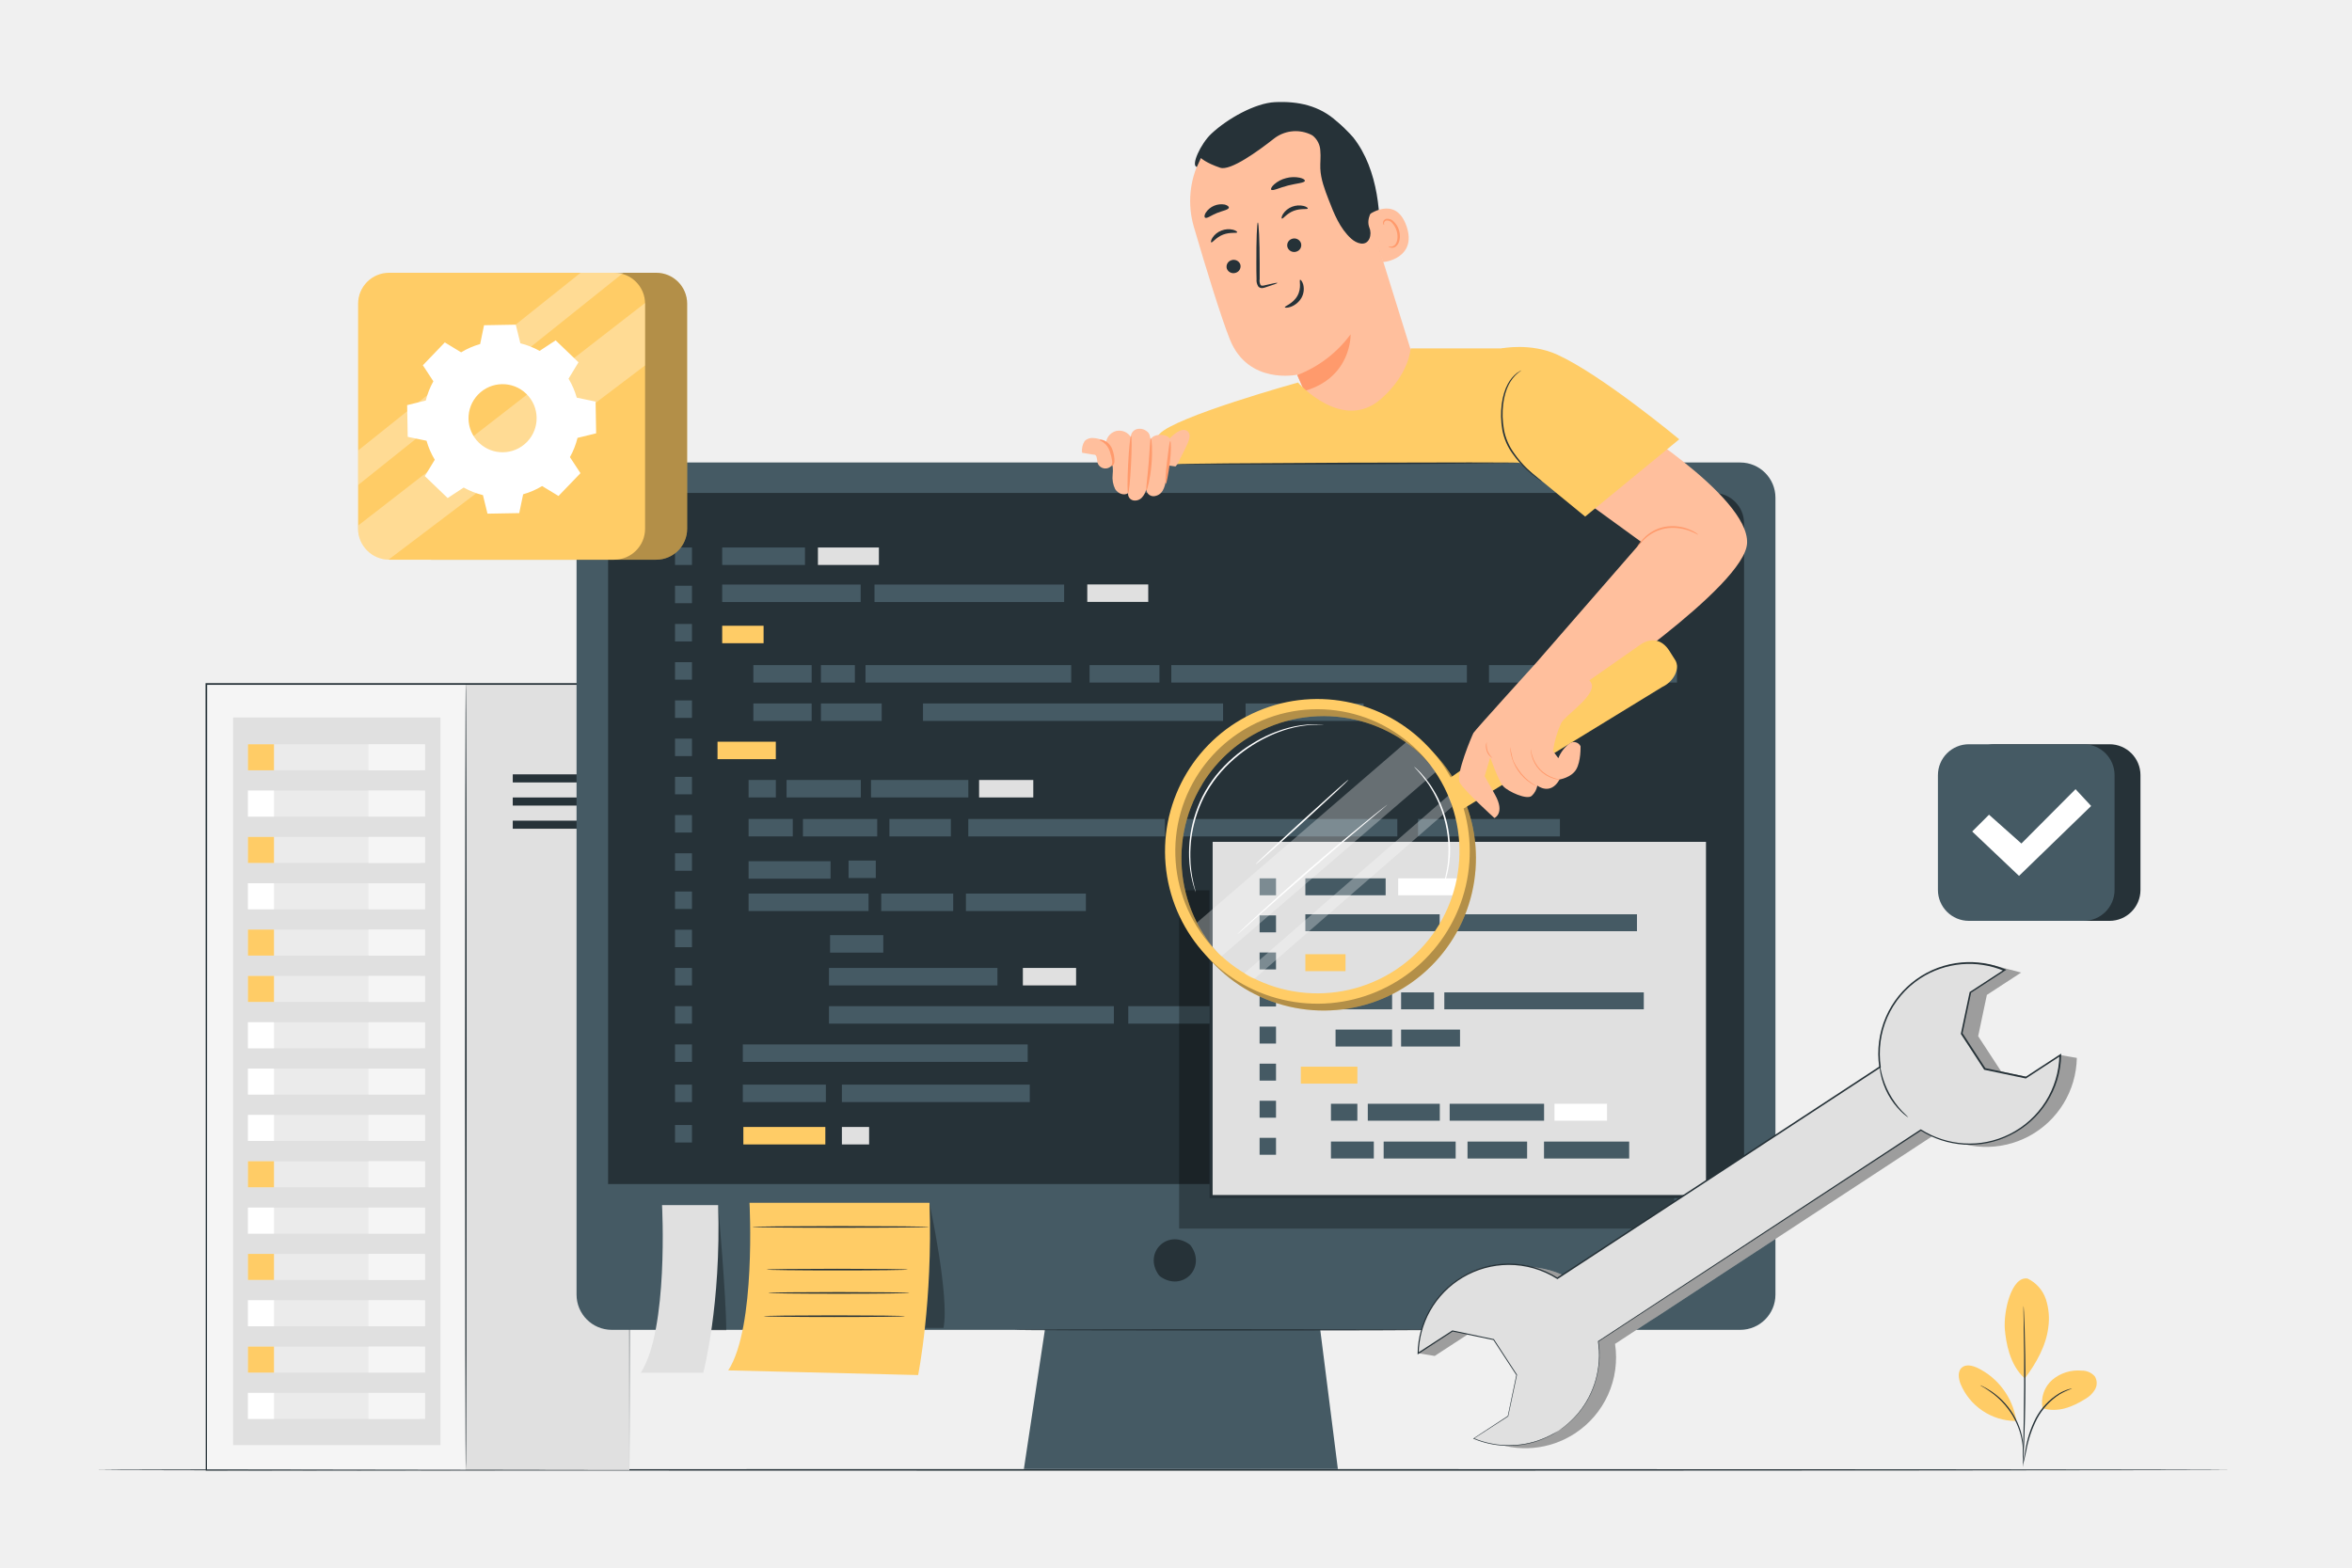
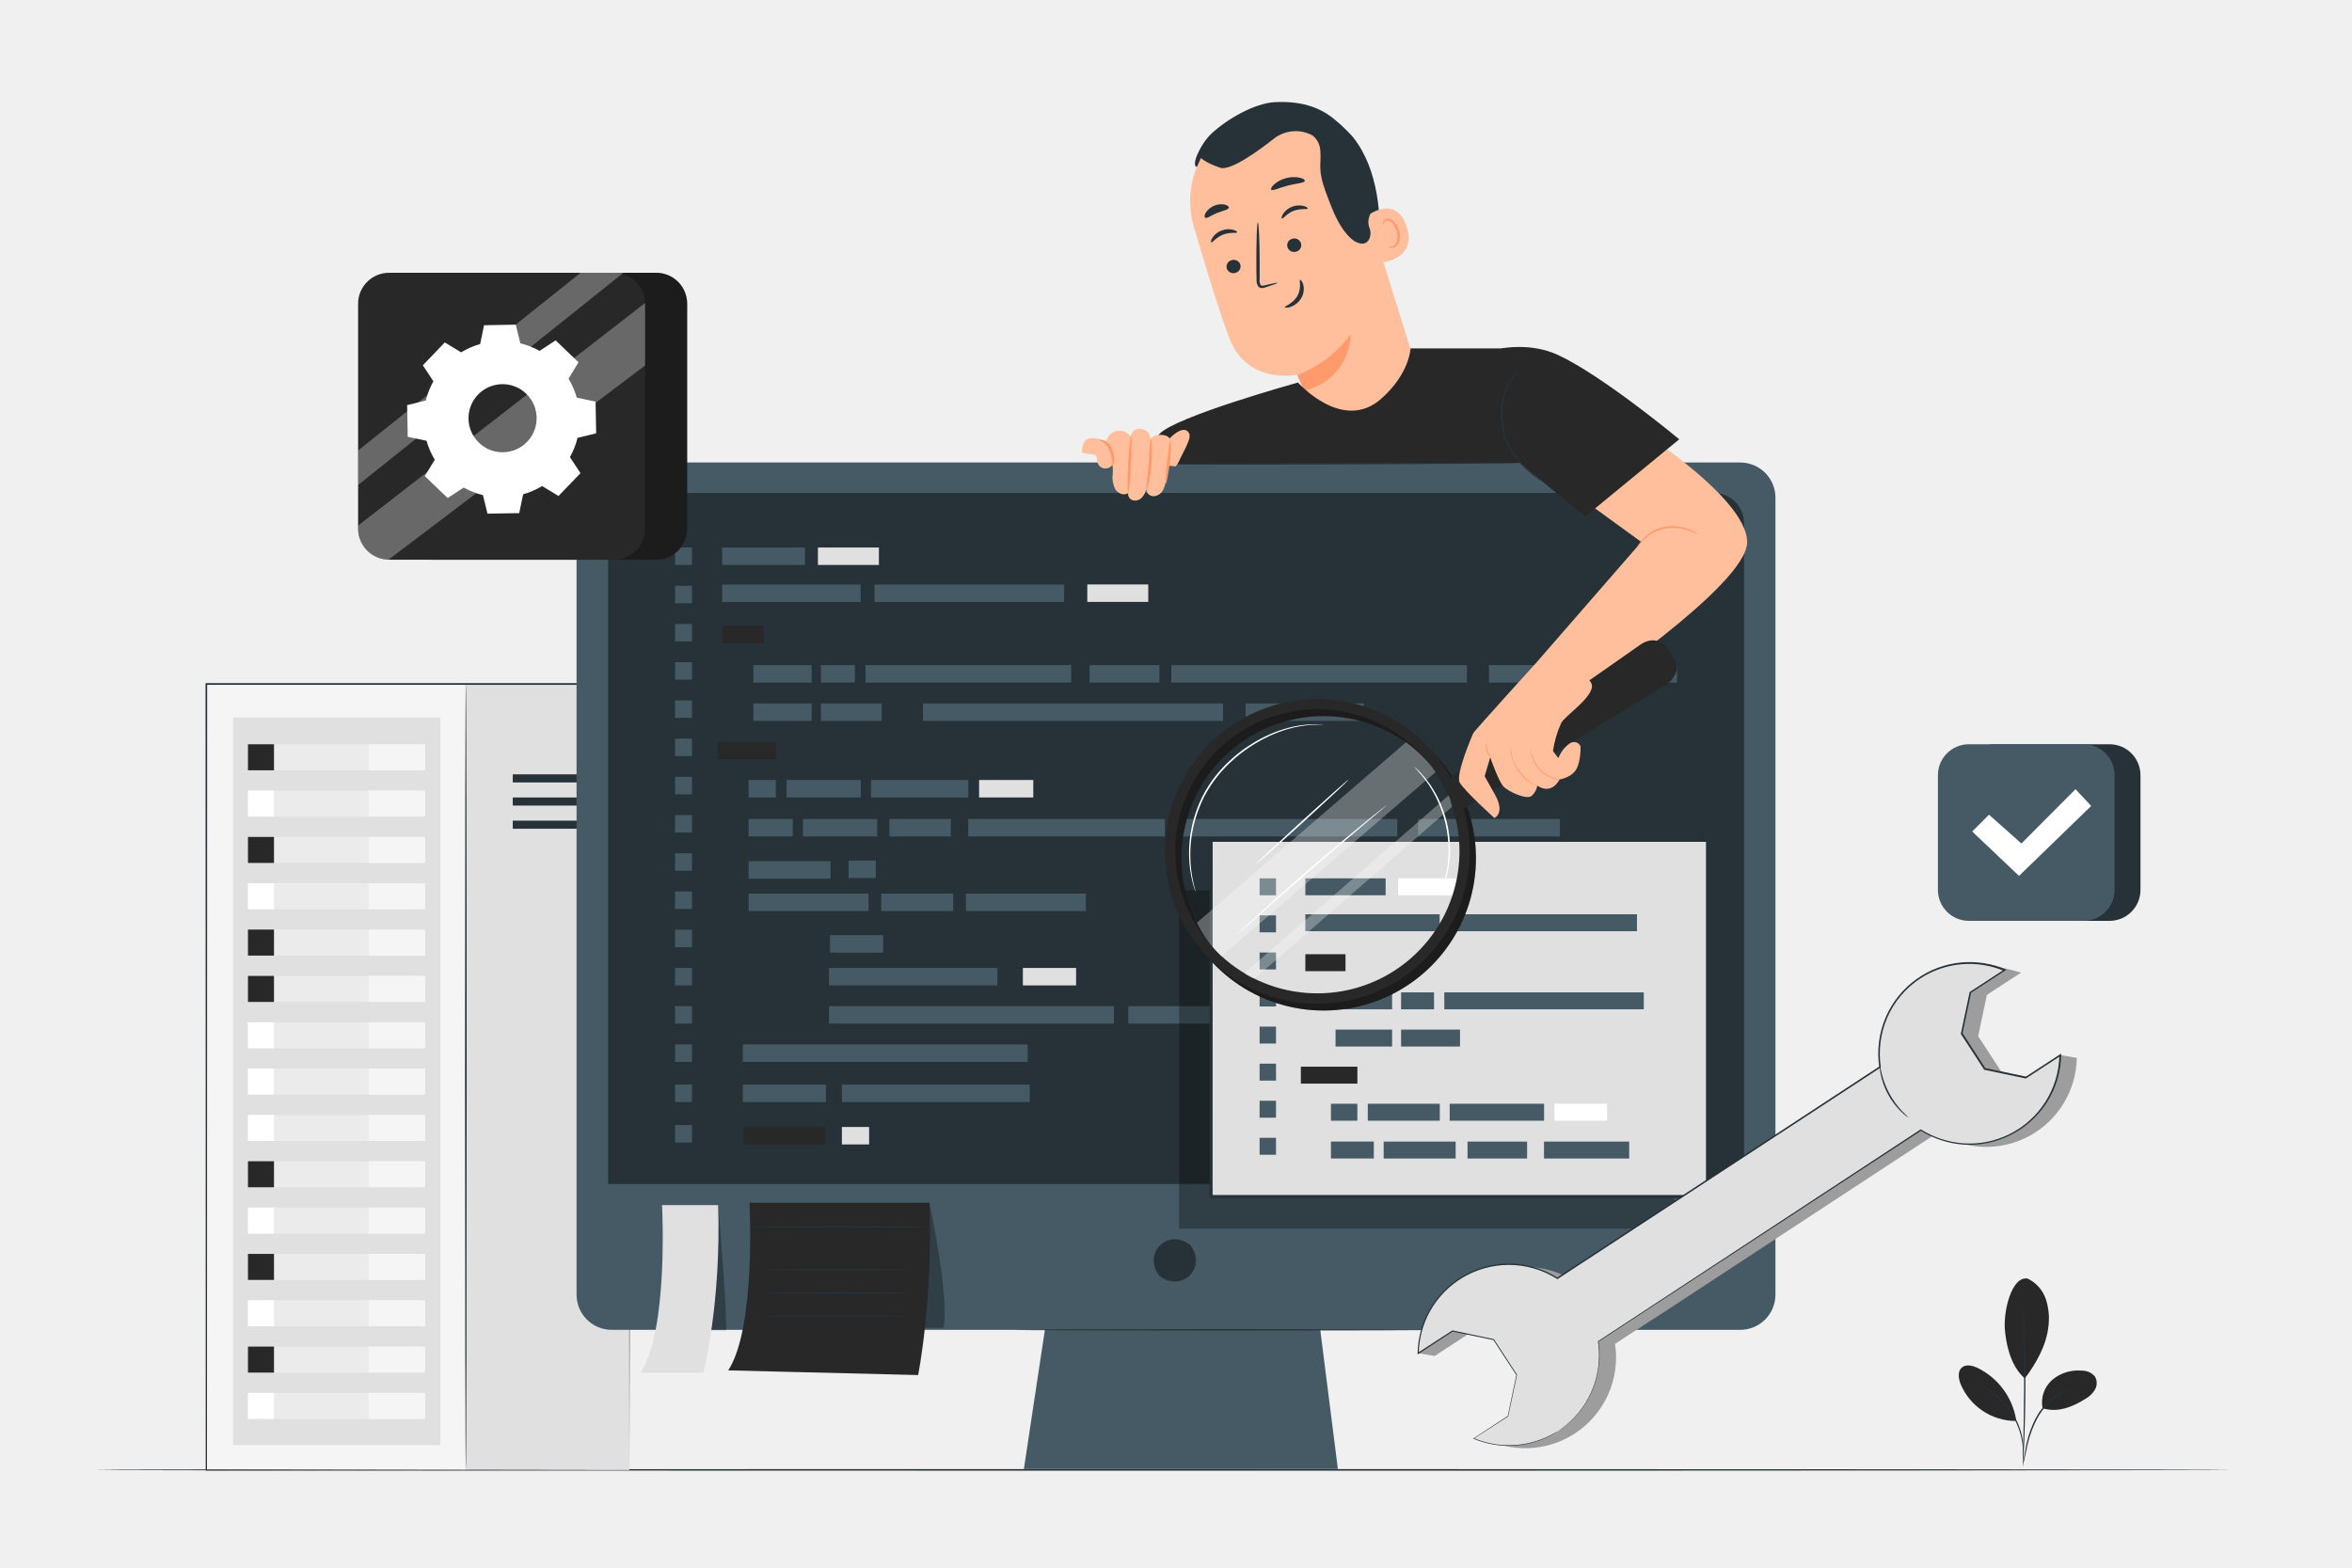
<svg xmlns="http://www.w3.org/2000/svg" viewBox="0 0 750 500">
-   <g id="freepik--Floor--inject-64">
+   <g id="freepik--Floor--inject-128">
    <path d="M711.52,468.8c0,.15-152.47.27-340.5.27S30.48,469,30.48,468.8s152.44-.26,340.54-.26S711.52,468.66,711.52,468.8Z" style="fill:#263238" />
  </g>
-   <g id="freepik--OK--inject-64">
+   <g id="freepik--OK--inject-128">
    <rect x="626.22" y="237.37" width="56.33" height="56.33" rx="9.87" style="fill:#263238" />
    <rect x="617.96" y="237.37" width="56.33" height="56.33" rx="9.87" style="fill:#455a64" />
    <polygon points="628.89 265.2 634.25 259.84 644.58 269.03 661.84 251.7 666.82 257.06 643.82 279.36 628.89 265.2" style="fill:#fff" />
  </g>
-   <g id="freepik--Plant--inject-64">
-     <path d="M646.56,407.79a11.29,11.29,0,0,1,5.83,6.6,19.88,19.88,0,0,1,.77,8.94c-.66,5.8-3.95,11.66-7.5,16.3-4.89-4.27-6-11.7-6.35-15.51-.52-6,2.18-17.22,7.25-16.33" style="fill:#FFCC66" />
-     <path d="M651.33,449.2a9.62,9.62,0,0,1,3.1-9.12,12.75,12.75,0,0,1,9.4-2.93A5.36,5.36,0,0,1,668,439a4.1,4.1,0,0,1,.06,4.16,8.34,8.34,0,0,1-3.07,3c-4.24,2.65-8.82,4.45-13.61,3" style="fill:#FFCC66" />
+   <g id="freepik--Plant--inject-128">
+     <path d="M646.56,407.79a11.29,11.29,0,0,1,5.83,6.6,19.88,19.88,0,0,1,.77,8.94c-.66,5.8-3.95,11.66-7.5,16.3-4.89-4.27-6-11.7-6.35-15.51-.52-6,2.18-17.22,7.25-16.33" style="fill:#282828" />
+     <path d="M651.33,449.2a9.62,9.62,0,0,1,3.1-9.12,12.75,12.75,0,0,1,9.4-2.93A5.36,5.36,0,0,1,668,439a4.1,4.1,0,0,1,.06,4.16,8.34,8.34,0,0,1-3.07,3c-4.24,2.65-8.82,4.45-13.61,3" style="fill:#282828" />
    <path d="M645.07,467a7.12,7.12,0,0,1,.17-1.19c.16-.84.36-1.92.59-3.22a33.78,33.78,0,0,1,3.33-10.3,20.49,20.49,0,0,1,7.39-7.84,13.94,13.94,0,0,1,3-1.34c.37-.12.67-.17.86-.22a1,1,0,0,1,.31,0,22.13,22.13,0,0,0-4,1.85,21.31,21.31,0,0,0-7.17,7.8,36.19,36.19,0,0,0-3.4,10.15c-.3,1.35-.54,2.44-.72,3.19A6.59,6.59,0,0,1,645.07,467Z" style="fill:#263238" />
    <path d="M645.25,416.51a1.65,1.65,0,0,1,.06.52c0,.38.06.88.09,1.49.07,1.3.15,3.18.22,5.5.15,4.65.27,11.08.24,18.17s-.2,13.53-.39,18.17c-.1,2.33-.19,4.21-.27,5.5,0,.62-.08,1.11-.1,1.5a2,2,0,0,1-.07.52,3,3,0,0,1,0-.52c0-.39,0-.89,0-1.5,0-1.35.08-3.22.14-5.51.11-4.64.24-11.06.27-18.16s0-13.51-.12-18.16c0-2.28-.06-4.15-.08-5.5,0-.62,0-1.11,0-1.5A3,3,0,0,1,645.25,416.51Z" style="fill:#263238" />
-     <path d="M642.88,452.73a22.42,22.42,0,0,0-12.25-16.43c-1.63-.78-3.76-1.3-5.1-.08s-1,3.4-.39,5.09a19.17,19.17,0,0,0,17.63,11.9" style="fill:#FFCC66" />
+     <path d="M642.88,452.73a22.42,22.42,0,0,0-12.25-16.43c-1.63-.78-3.76-1.3-5.1-.08s-1,3.4-.39,5.09a19.17,19.17,0,0,0,17.63,11.9" style="fill:#282828" />
    <path d="M631.42,441.8a5.72,5.72,0,0,1,1,.45,10.93,10.93,0,0,1,1.17.63,17.26,17.26,0,0,1,1.49.93,19.18,19.18,0,0,1,1.71,1.29,20.65,20.65,0,0,1,1.81,1.64,24.88,24.88,0,0,1,3.45,4.44,24.64,24.64,0,0,1,2.28,5.14,22,22,0,0,1,.57,2.38,16,16,0,0,1,.29,2.12c.09.65.06,1.24.09,1.76a10.53,10.53,0,0,1,0,1.32,6.2,6.2,0,0,1-.13,1.13c-.1,0,.07-1.62-.21-4.18-.09-.64-.17-1.34-.34-2.08a22,22,0,0,0-.61-2.34,25.07,25.07,0,0,0-2.26-5,25.53,25.53,0,0,0-3.37-4.38,22.24,22.24,0,0,0-1.76-1.66,19,19,0,0,0-1.65-1.3C632.85,442.55,631.38,441.88,631.42,441.8Z" style="fill:#263238" />
  </g>
-   <g id="freepik--Server--inject-64">
+   <g id="freepik--Server--inject-128">
    <rect x="96.16" y="218.17" width="104.54" height="250.7" style="fill:#e0e0e0" />
    <rect x="65.78" y="218.17" width="82.65" height="250.7" style="fill:#f5f5f5" />
    <path d="M148.55,468.68c-.14,0-.26-56.14-.26-125.39s.12-125.4.26-125.4.26,56.14.26,125.4S148.7,468.68,148.55,468.68Z" style="fill:#263238" />
    <rect x="163.51" y="246.97" width="25.04" height="2.58" style="fill:#263238" />
    <rect x="163.51" y="254.35" width="25.04" height="2.58" style="fill:#263238" />
    <rect x="163.51" y="261.74" width="25.04" height="2.58" style="fill:#263238" />
    <rect x="74.32" y="228.83" width="66.12" height="232.08" style="fill:#e0e0e0" />
    <rect x="79.07" y="237.38" width="54.78" height="8.3" style="fill:#ebebeb" />
-     <rect x="79.07" y="237.38" width="8.3" height="8.3" style="fill:#FFCC66" />
+     <rect x="79.07" y="237.38" width="8.3" height="8.3" style="fill:#282828" />
    <rect x="117.51" y="237.38" width="18.04" height="8.3" style="fill:#f5f5f5" />
    <rect x="79.07" y="252.15" width="54.78" height="8.3" style="fill:#ebebeb" />
    <rect x="79.07" y="252.15" width="8.3" height="8.3" style="fill:#fff" />
    <rect x="117.51" y="252.15" width="18.04" height="8.3" style="fill:#f5f5f5" />
    <rect x="79.07" y="266.93" width="54.78" height="8.3" style="fill:#ebebeb" />
-     <rect x="79.07" y="266.93" width="8.3" height="8.3" style="fill:#FFCC66" />
+     <rect x="79.07" y="266.93" width="8.3" height="8.3" style="fill:#282828" />
    <rect x="117.51" y="266.93" width="18.04" height="8.3" style="fill:#f5f5f5" />
    <rect x="79.07" y="281.71" width="54.78" height="8.3" style="fill:#ebebeb" />
    <rect x="79.07" y="281.71" width="8.3" height="8.3" style="fill:#fff" />
    <rect x="117.51" y="281.71" width="18.04" height="8.3" style="fill:#f5f5f5" />
    <rect x="79.07" y="296.48" width="54.78" height="8.3" style="fill:#ebebeb" />
-     <rect x="79.07" y="296.48" width="8.3" height="8.3" style="fill:#FFCC66" />
+     <rect x="79.07" y="296.48" width="8.3" height="8.3" style="fill:#282828" />
    <rect x="117.51" y="296.48" width="18.04" height="8.3" style="fill:#f5f5f5" />
    <rect x="79.07" y="311.26" width="54.78" height="8.3" style="fill:#ebebeb" />
-     <rect x="79.07" y="311.26" width="8.3" height="8.3" style="fill:#FFCC66" />
+     <rect x="79.07" y="311.26" width="8.3" height="8.3" style="fill:#282828" />
    <rect x="117.51" y="311.26" width="18.04" height="8.3" style="fill:#f5f5f5" />
    <rect x="79.07" y="326.04" width="54.78" height="8.3" style="fill:#ebebeb" />
    <rect x="79.07" y="326.04" width="8.3" height="8.3" style="fill:#fff" />
    <rect x="117.51" y="326.04" width="18.04" height="8.3" style="fill:#f5f5f5" />
    <rect x="79.07" y="340.81" width="54.78" height="8.3" style="fill:#ebebeb" />
    <rect x="79.07" y="340.81" width="8.3" height="8.3" style="fill:#fff" />
    <rect x="117.51" y="340.81" width="18.04" height="8.3" style="fill:#f5f5f5" />
    <rect x="79.07" y="355.59" width="54.78" height="8.3" style="fill:#ebebeb" />
    <rect x="79.07" y="355.59" width="8.3" height="8.3" style="fill:#fff" />
    <rect x="117.51" y="355.59" width="18.04" height="8.3" style="fill:#f5f5f5" />
    <rect x="79.07" y="370.37" width="54.78" height="8.3" style="fill:#ebebeb" />
-     <rect x="79.07" y="370.37" width="8.3" height="8.3" style="fill:#FFCC66" />
+     <rect x="79.07" y="370.37" width="8.3" height="8.3" style="fill:#282828" />
    <rect x="117.51" y="370.37" width="18.04" height="8.3" style="fill:#f5f5f5" />
    <rect x="79.07" y="385.15" width="54.78" height="8.3" style="fill:#ebebeb" />
    <rect x="79.07" y="385.15" width="8.3" height="8.3" style="fill:#fff" />
    <rect x="117.51" y="385.15" width="18.04" height="8.3" style="fill:#f5f5f5" />
    <rect x="79.07" y="399.92" width="54.78" height="8.3" style="fill:#ebebeb" />
-     <rect x="79.07" y="399.92" width="8.3" height="8.3" style="fill:#FFCC66" />
+     <rect x="79.07" y="399.92" width="8.3" height="8.3" style="fill:#282828" />
    <rect x="117.51" y="399.92" width="18.04" height="8.3" style="fill:#f5f5f5" />
    <rect x="79.07" y="414.7" width="54.78" height="8.3" style="fill:#ebebeb" />
    <rect x="79.07" y="414.7" width="8.3" height="8.3" style="fill:#fff" />
    <rect x="117.51" y="414.7" width="18.04" height="8.3" style="fill:#f5f5f5" />
    <rect x="79.07" y="429.48" width="54.78" height="8.3" style="fill:#ebebeb" />
-     <rect x="79.07" y="429.48" width="8.3" height="8.3" style="fill:#FFCC66" />
+     <rect x="79.07" y="429.48" width="8.3" height="8.3" style="fill:#282828" />
    <rect x="117.51" y="429.48" width="18.04" height="8.3" style="fill:#f5f5f5" />
    <rect x="79.07" y="444.25" width="54.78" height="8.3" style="fill:#ebebeb" />
    <rect x="79.07" y="444.25" width="8.3" height="8.3" style="fill:#fff" />
    <rect x="117.51" y="444.25" width="18.04" height="8.3" style="fill:#f5f5f5" />
    <path d="M200.7,468.87c0-2.23-.1-104.1-.24-250.7l.24.24-134.9,0h0l.26-.26c0,96.24-.05,184.24-.06,250.7l-.2-.2,134.92.2-134.92.19h-.2v-.2c0-66.46,0-154.46-.06-250.7v-.26h.28l134.9,0h.24v.24c0,73.36-.08,136.06-.11,180.43C200.75,442.81,200.7,467.76,200.7,468.87Z" style="fill:#263238" />
  </g>
-   <g id="freepik--Character--inject-64">
+   <g id="freepik--Character--inject-128">
    <path d="M554.92,147.51H195.08a11.23,11.23,0,0,0-11.23,11.23V412.91a11.23,11.23,0,0,0,11.23,11.23H333.19l-6.7,44.4H426.62L421,424.14H554.92a11.23,11.23,0,0,0,11.23-11.23V158.74A11.23,11.23,0,0,0,554.92,147.51Z" style="fill:#455a64" />
    <path d="M379.8,397.41c4.9,7-2.76,14.66-9.76,9.76a2.44,2.44,0,0,1-.6-.6c-4.88-7,2.77-14.65,9.76-9.76A2.44,2.44,0,0,1,379.8,397.41Z" style="fill:#263238" />
    <path d="M203.61,157.21H546.44a9.7,9.7,0,0,1,9.7,9.7V377.64a0,0,0,0,1,0,0H193.91a0,0,0,0,1,0,0V166.91A9.7,9.7,0,0,1,203.61,157.21Z" style="fill:#263238" />
    <path d="M458.16,424.14c0,.13-30.17.23-67.37.23s-67.37-.1-67.37-.23,30.16-.22,67.37-.22S458.16,424,458.16,424.14Z" style="fill:#263238" />
    <rect x="230.29" y="174.62" width="26.4" height="5.57" style="fill:#455a64" />
-     <rect x="230.29" y="199.58" width="13.2" height="5.57" style="fill:#FFCC66" />
+     <rect x="230.29" y="199.58" width="13.2" height="5.57" style="fill:#282828" />
    <rect x="240.23" y="212.13" width="18.59" height="5.57" style="fill:#455a64" />
    <rect x="261.77" y="212.13" width="10.83" height="5.57" style="fill:#455a64" />
    <rect x="347.44" y="212.13" width="22.28" height="5.57" style="fill:#455a64" />
    <rect x="397.19" y="224.36" width="37.63" height="5.57" style="fill:#455a64" />
    <rect x="474.8" y="212.13" width="18.07" height="5.57" style="fill:#455a64" />
    <rect x="498.41" y="212.13" width="36.34" height="5.57" style="fill:#455a64" />
    <rect x="240.23" y="224.36" width="18.59" height="5.57" style="fill:#455a64" />
-     <rect x="228.8" y="236.56" width="18.59" height="5.57" style="fill:#FFCC66" />
+     <rect x="228.8" y="236.56" width="18.59" height="5.57" style="fill:#282828" />
    <rect x="238.71" y="248.77" width="8.69" height="5.57" style="fill:#455a64" />
    <rect x="270.59" y="274.47" width="8.68" height="5.57" style="fill:#455a64" />
    <rect x="390.06" y="320.91" width="16.97" height="5.57" style="fill:#455a64" />
    <rect x="460.26" y="320.91" width="41.57" height="5.57" style="fill:#455a64" />
    <rect x="326.17" y="308.72" width="16.97" height="5.57" style="fill:#e0e0e0" />
    <rect x="264.69" y="298.26" width="16.97" height="5.57" style="fill:#455a64" />
    <rect x="359.78" y="320.91" width="26.76" height="5.57" style="fill:#455a64" />
    <rect x="238.71" y="261.19" width="14.09" height="5.57" style="fill:#455a64" />
    <rect x="238.71" y="274.68" width="26.14" height="5.57" style="fill:#455a64" />
    <rect x="238.71" y="285" width="38.25" height="5.57" style="fill:#455a64" />
    <rect x="308.01" y="285" width="38.25" height="5.57" style="fill:#455a64" />
    <rect x="264.35" y="308.72" width="53.71" height="5.57" style="fill:#455a64" />
    <rect x="264.35" y="320.91" width="90.84" height="5.57" style="fill:#455a64" />
    <rect x="236.87" y="333.11" width="90.84" height="5.57" style="fill:#455a64" />
    <rect x="281" y="285" width="22.95" height="5.57" style="fill:#455a64" />
    <rect x="250.82" y="248.77" width="23.68" height="5.57" style="fill:#455a64" />
    <rect x="256.04" y="261.2" width="23.68" height="5.57" style="fill:#455a64" />
    <rect x="308.76" y="261.2" width="62.7" height="5.57" style="fill:#455a64" />
    <rect x="373.16" y="261.2" width="72.41" height="5.57" style="fill:#455a64" />
    <rect x="283.61" y="261.2" width="19.6" height="5.57" style="fill:#455a64" />
    <rect x="277.74" y="248.77" width="31.04" height="5.57" style="fill:#455a64" />
    <rect x="312.21" y="248.77" width="17.28" height="5.57" style="fill:#e0e0e0" />
    <rect x="261.77" y="224.36" width="19.38" height="5.57" style="fill:#455a64" />
    <rect x="294.32" y="224.36" width="95.69" height="5.57" style="fill:#455a64" />
    <rect x="452.18" y="261.2" width="45.24" height="5.57" style="fill:#455a64" />
    <rect x="411.44" y="320.91" width="45.25" height="5.57" style="fill:#455a64" />
    <rect x="373.5" y="212.13" width="94.26" height="5.57" style="fill:#455a64" />
    <rect x="275.99" y="212.13" width="65.59" height="5.57" style="fill:#455a64" />
    <rect x="230.29" y="186.44" width="44.16" height="5.57" style="fill:#455a64" />
    <rect x="278.86" y="186.44" width="60.47" height="5.57" style="fill:#455a64" />
    <rect x="260.82" y="174.62" width="19.44" height="5.57" style="fill:#e0e0e0" />
    <rect x="215.25" y="174.62" width="5.4" height="5.57" style="fill:#455a64" />
    <rect x="215.25" y="186.82" width="5.4" height="5.57" style="fill:#455a64" />
    <rect x="215.25" y="199.01" width="5.4" height="5.57" style="fill:#455a64" />
    <rect x="215.25" y="211.2" width="5.4" height="5.57" style="fill:#455a64" />
    <rect x="215.25" y="223.39" width="5.4" height="5.57" style="fill:#455a64" />
    <rect x="215.25" y="235.58" width="5.4" height="5.57" style="fill:#455a64" />
    <rect x="215.25" y="247.77" width="5.4" height="5.57" style="fill:#455a64" />
    <rect x="215.25" y="259.96" width="5.4" height="5.57" style="fill:#455a64" />
    <rect x="215.25" y="272.15" width="5.4" height="5.57" style="fill:#455a64" />
    <rect x="268.46" y="359.44" width="8.68" height="5.57" style="fill:#e0e0e0" />
-     <rect x="237.04" y="359.44" width="26.14" height="5.57" style="fill:#FFCC66" />
+     <rect x="237.04" y="359.44" width="26.14" height="5.57" style="fill:#282828" />
    <rect x="215.25" y="358.82" width="5.4" height="5.57" style="fill:#455a64" />
    <rect x="215.25" y="284.34" width="5.4" height="5.57" style="fill:#455a64" />
    <rect x="215.25" y="296.53" width="5.4" height="5.57" style="fill:#455a64" />
    <rect x="215.25" y="308.72" width="5.4" height="5.57" style="fill:#455a64" />
    <rect x="215.25" y="320.91" width="5.4" height="5.57" style="fill:#455a64" />
    <rect x="215.25" y="333.11" width="5.4" height="5.57" style="fill:#455a64" />
    <rect x="236.87" y="345.93" width="26.48" height="5.57" style="fill:#455a64" />
    <rect x="268.46" y="345.93" width="59.91" height="5.57" style="fill:#455a64" />
    <rect x="215.25" y="345.93" width="5.4" height="5.57" style="fill:#455a64" />
    <rect x="346.71" y="186.4" width="19.44" height="5.57" style="fill:#e0e0e0" />
    <g style="opacity:0.3">
      <polygon points="389.28 283.95 376 283.95 376 391.83 534.23 391.83 530.11 286.57 389.28 283.95" />
    </g>
    <rect x="386.19" y="268" width="158.33" height="113.64" style="fill:#e0e0e0" />
    <path d="M545,382.14H385.69V267.5H545Zm-158.33-1H544V268.5H386.69Z" style="fill:#263238" />
    <rect x="416.25" y="280.14" width="25.6" height="5.4" style="fill:#455a64" />
-     <rect x="416.25" y="304.34" width="12.8" height="5.4" style="fill:#FFCC66" />
+     <rect x="416.25" y="304.34" width="12.8" height="5.4" style="fill:#282828" />
    <rect x="425.88" y="316.51" width="18.03" height="5.4" style="fill:#455a64" />
    <rect x="446.78" y="316.51" width="10.5" height="5.4" style="fill:#455a64" />
    <rect x="425.88" y="328.38" width="18.03" height="5.4" style="fill:#455a64" />
-     <rect x="414.81" y="340.21" width="18.03" height="5.4" style="fill:#FFCC66" />
+     <rect x="414.81" y="340.21" width="18.03" height="5.4" style="fill:#282828" />
    <rect x="424.41" y="352.04" width="8.42" height="5.4" style="fill:#455a64" />
    <rect x="424.41" y="364.09" width="13.67" height="5.4" style="fill:#455a64" />
    <rect x="436.16" y="352.04" width="22.96" height="5.4" style="fill:#455a64" />
    <rect x="441.22" y="364.1" width="22.96" height="5.4" style="fill:#455a64" />
    <rect x="492.35" y="364.1" width="27.16" height="5.4" style="fill:#455a64" />
    <rect x="467.96" y="364.1" width="19" height="5.4" style="fill:#455a64" />
    <rect x="462.27" y="352.04" width="30.1" height="5.4" style="fill:#455a64" />
    <rect x="495.69" y="352.04" width="16.76" height="5.4" style="fill:#fff" />
    <rect x="446.78" y="328.38" width="18.79" height="5.4" style="fill:#455a64" />
    <rect x="460.56" y="316.51" width="63.61" height="5.4" style="fill:#455a64" />
    <rect x="416.25" y="291.6" width="42.83" height="5.4" style="fill:#455a64" />
    <rect x="463.35" y="291.6" width="58.64" height="5.4" style="fill:#455a64" />
    <rect x="445.85" y="280.14" width="18.85" height="5.4" style="fill:#fff" />
    <rect x="401.66" y="280.14" width="5.23" height="5.4" style="fill:#455a64" />
    <rect x="401.66" y="291.96" width="5.23" height="5.4" style="fill:#455a64" />
    <rect x="401.66" y="303.79" width="5.23" height="5.4" style="fill:#455a64" />
    <rect x="401.66" y="315.61" width="5.23" height="5.4" style="fill:#455a64" />
    <rect x="401.66" y="327.43" width="5.23" height="5.4" style="fill:#455a64" />
    <rect x="401.66" y="339.25" width="5.23" height="5.4" style="fill:#455a64" />
    <rect x="401.66" y="351.08" width="5.23" height="5.4" style="fill:#455a64" />
    <rect x="401.66" y="362.9" width="5.23" height="5.4" style="fill:#455a64" />
    <g style="opacity:0.3">
      <path d="M300.86,423.53c2-10-4.5-39.91-4.5-39.91l-48.62,6.18-2,33.51Z" />
    </g>
-     <path d="M239,383.62s2.14,39.77-6.78,53.45l60.55,1.49s4.7-23.23,3.63-54.94Z" style="fill:#FFCC66" />
+     <path d="M239,383.62s2.14,39.77-6.78,53.45l60.55,1.49s4.7-23.23,3.63-54.94Z" style="fill:#282828" />
    <path d="M296.2,391.32c0,.14-12.61.26-28.15.26s-28.15-.12-28.15-.26,12.6-.26,28.15-.26S296.2,391.18,296.2,391.32Z" style="fill:#263238" />
    <path d="M289.47,404.93c0,.14-10.08.26-22.5.26s-22.5-.12-22.5-.26,10.07-.26,22.5-.26S289.47,404.79,289.47,404.93Z" style="fill:#263238" />
    <path d="M290,412.36c0,.14-10.07.26-22.5.26S245,412.5,245,412.36s10.07-.26,22.49-.26S290,412.22,290,412.36Z" style="fill:#263238" />
    <path d="M288.55,419.79c0,.14-10.08.26-22.5.26s-22.5-.12-22.5-.26,10.07-.26,22.5-.26S288.55,419.65,288.55,419.79Z" style="fill:#263238" />
    <g style="opacity:0.3">
      <path d="M229,384.36s2.59,29.44,2.59,39.91h-7.46Z" />
    </g>
    <path d="M211.11,384.36s2.14,39.78-6.78,53.45h19.94S230,416.07,229,384.36Z" style="fill:#e0e0e0" />
    <path d="M489.85,211.4l33.53-38.54-33.76-24.52,26.49-15.59s41.55,25.25,41,40.41c-.49,13.8-52.87,48.71-52.87,48.71Z" style="fill:#ffbf9d" />
-     <path d="M463.55,299a48.59,48.59,0,1,1-60.51-70h0a48.59,48.59,0,0,1,60.51,70Zm-80.19-48.88a45.32,45.32,0,1,0,21-18.13A45.31,45.31,0,0,0,383.36,250.07Z" style="fill:#FFCC66" />
+     <path d="M463.55,299a48.59,48.59,0,1,1-60.51-70h0a48.59,48.59,0,0,1,60.51,70Zm-80.19-48.88a45.32,45.32,0,1,0,21-18.13A45.31,45.31,0,0,0,383.36,250.07Z" style="fill:#282828" />
    <g style="opacity:0.3">
      <path d="M463.55,299a48.59,48.59,0,1,1-60.51-70h0a48.59,48.59,0,0,1,60.51,70Zm-80.19-48.88a45.32,45.32,0,1,0,21-18.13A45.31,45.31,0,0,0,383.36,250.07Z" />
    </g>
-     <path d="M461.58,296.82a48.59,48.59,0,1,1-60.51-70h0a48.59,48.59,0,0,1,60.51,70Zm-80.19-48.88a45.31,45.31,0,1,0,21-18.14A45.29,45.29,0,0,0,381.39,247.94Z" style="fill:#FFCC66" />
-     <path d="M532.26,207.48l1.9,3c1.71,2.64-.38,6.9-4.12,8.63l-63.43,38.84-5.92-8.66L522.52,206C526.52,202.94,530.06,204.08,532.26,207.48Z" style="fill:#FFCC66" />
+     <path d="M461.58,296.82a48.59,48.59,0,1,1-60.51-70h0a48.59,48.59,0,0,1,60.51,70Zm-80.19-48.88a45.31,45.31,0,1,0,21-18.14A45.29,45.29,0,0,0,381.39,247.94Z" style="fill:#282828" />
+     <path d="M532.26,207.48l1.9,3c1.71,2.64-.38,6.9-4.12,8.63l-63.43,38.84-5.92-8.66L522.52,206C526.52,202.94,530.06,204.08,532.26,207.48Z" style="fill:#282828" />
    <path d="M422.08,231.15a4.15,4.15,0,0,1-.8,0c-.52,0-1.29-.07-2.28,0a34.88,34.88,0,0,0-8.25,1.35,42.47,42.47,0,0,0-5.44,2,48,48,0,0,0-5.84,3.14A45.38,45.38,0,0,0,393.6,242a43.13,43.13,0,0,0-5.45,5.66,40.72,40.72,0,0,0-4.25,6.59,43.63,43.63,0,0,0-2.68,6.81,41.15,41.15,0,0,0-1.65,12.26,39.29,39.29,0,0,0,1,8.3c.18,1,.45,1.7.56,2.22a3.75,3.75,0,0,1,.18.77,5.76,5.76,0,0,1-.28-.74c-.14-.51-.44-1.23-.66-2.2a37,37,0,0,1-1.19-8.34,40.52,40.52,0,0,1,1.56-12.4,42.41,42.41,0,0,1,2.69-6.91,40.1,40.1,0,0,1,4.3-6.69,43.47,43.47,0,0,1,5.52-5.72,44,44,0,0,1,6-4.4,45.25,45.25,0,0,1,5.92-3.12,43.39,43.39,0,0,1,5.51-1.92A33.06,33.06,0,0,1,419,231a22.62,22.62,0,0,1,2.3.08A4.92,4.92,0,0,1,422.08,231.15Z" style="fill:#fff" />
    <path d="M460,283.11c-.12,0,.78-2.22,1.41-5.95.07-.47.15-1,.22-1.46s.09-1.05.15-1.6c.12-1.1.1-2.29.12-3.54a37.79,37.79,0,0,0-3.69-15.66c-.57-1.11-1.08-2.18-1.68-3.11-.29-.47-.55-.94-.84-1.37s-.58-.82-.85-1.21c-2.23-3.05-4-4.61-3.92-4.7a11.82,11.82,0,0,1,1.23,1.1,13.2,13.2,0,0,1,1.34,1.4,21.54,21.54,0,0,1,1.64,2c.29.38.58.78.89,1.2s.57.89.88,1.37a34.69,34.69,0,0,1,1.75,3.12,40.47,40.47,0,0,1,2.76,7.73,39.42,39.42,0,0,1,1,8.14c0,1.26,0,2.46-.17,3.58-.06.55-.09,1.1-.18,1.61s-.18,1-.26,1.47a24.92,24.92,0,0,1-.58,2.51,13.7,13.7,0,0,1-.58,1.85A9.71,9.71,0,0,1,460,283.11Z" style="fill:#fff" />
    <path d="M430,248.69c.1.11-6.44,6.23-14.61,13.68s-14.86,13.41-15,13.3S406.83,269.44,415,262,429.86,248.58,430,248.69Z" style="fill:#fff" />
    <path d="M442.44,256.58a3.68,3.68,0,0,1-.47.44l-1.4,1.2-5.18,4.37c-4.38,3.68-10.42,8.78-17,14.49s-12.53,10.94-16.8,14.74l-5.08,4.5-1.39,1.21a2.65,2.65,0,0,1-.51.39,3.73,3.73,0,0,1,.44-.47l1.33-1.28c1.16-1.11,2.85-2.68,5-4.62,4.22-3.87,10.1-9.15,16.71-14.87s12.69-10.76,17.14-14.37c2.22-1.81,4-3.26,5.29-4.24l1.46-1.13A2.41,2.41,0,0,1,442.44,256.58Z" style="fill:#fff" />
    <g style="opacity:0.3">
      <path d="M381.67,294.27l66.71-57.56s6.59,5,9.39,9.56L389.5,305A34.87,34.87,0,0,1,381.67,294.27Z" style="fill:#fff" />
    </g>
    <g style="opacity:0.3">
      <path d="M396.81,310.4l65-56.62s.32-.53,1.21,3.54L400,312.17A8.11,8.11,0,0,1,396.81,310.4Z" style="fill:#fff" />
    </g>
    <path d="M489.85,211.4s-19.56,21.55-20,22.36-5.71,13.25-4.41,15.77,11.1,11.37,11.1,11.37,3.5-1.51.19-7.43l-3.31-5.91,1.78-6s2.64,7.57,4.17,9.23,7.59,4.5,9.11,3a6,6,0,0,0,1.75-3.23s4.15,3.3,7.08-1.95c0,0,3.69-.57,5.27-3.15S504,238,504,238a2.34,2.34,0,0,0-3.58-.81,10.75,10.75,0,0,0-3.5,4.62l-1.71-2.28a33,33,0,0,1,2.61-8.91c1.19-2.28,8.87-7.25,9.78-11.21.77-3.35-5.93-5.57-9.37-5.38h0a5.28,5.28,0,0,0-1.51.31Z" style="fill:#ffbf9d" />
    <path d="M488.15,238.92a1.93,1.93,0,0,0,0,.59,9.09,9.09,0,0,0,.27,1.56,10.25,10.25,0,0,0,7,7.27,8.78,8.78,0,0,0,1.56.32,1.84,1.84,0,0,0,.58,0c0-.06-.83-.12-2.08-.54a10.86,10.86,0,0,1-4.32-2.71,11,11,0,0,1-2.55-4.41C488.23,239.75,488.2,238.92,488.15,238.92Z" style="fill:#ff9a6c" />
    <path d="M481.57,238.27a2.93,2.93,0,0,0,0,.62,5.75,5.75,0,0,0,.08.73,8.33,8.33,0,0,0,.16,1,15.73,15.73,0,0,0,.75,2.41,15,15,0,0,0,3.46,5.09,13.33,13.33,0,0,0,2,1.59c.29.21.58.36.82.51s.47.25.65.33a2.66,2.66,0,0,0,.58.24c0-.05-.78-.42-1.93-1.25a14.83,14.83,0,0,1-1.9-1.61,16.63,16.63,0,0,1-1.94-2.34,20.34,20.34,0,0,1-1.66-2.78,13,13,0,0,1-.6-2.24C481.68,239.15,481.63,238.26,481.57,238.27Z" style="fill:#ff9a6c" />
    <path d="M474.08,236.71s-.17.29-.24.81a4.51,4.51,0,0,0,.24,2,3.79,3.79,0,0,0,1.1,1.72c.38.36.67.51.69.48a7.09,7.09,0,0,1-1.52-2.3A7.22,7.22,0,0,1,474.08,236.71Z" style="fill:#ff9a6c" />
    <path d="M541.54,170.57c0,.08-1.07-.64-2.93-1.31a15.06,15.06,0,0,0-7.55-.71,13,13,0,0,0-6.71,3.44c-1.44,1.35-2.15,2.37-2.23,2.32a2.64,2.64,0,0,1,.45-.76,14.1,14.1,0,0,1,1.53-1.82A12.5,12.5,0,0,1,531,168a14.35,14.35,0,0,1,7.77.89,12.11,12.11,0,0,1,2.12,1.1C541.32,170.34,541.56,170.54,541.54,170.57Z" style="fill:#ff9a6c" />
    <path d="M440.13,81.46c0-6.55,0-13.14-1.14-19.6s-3.39-12.83-7.45-18c-.62-.78-5.35-5.81-6.26-5.42-.65.29,2.87,5.27,2.72,6-1.44,6.62-.16,13.61,2.44,19.87a88.72,88.72,0,0,0,9.69,17.16" style="fill:#263238" />
    <path d="M433,57.47c-4.55-15.8-17.53-26.32-33.2-21.33l-1.42.54a29.4,29.4,0,0,0-17.67,35.73c4,13.67,8.64,28.72,11.45,35.8,5.84,14.66,21.45,11.3,21.45,11.3s9.74,22.4,9.74,22.4l31-15.89Z" style="fill:#ffbf9d" />
    <path d="M413.68,119.62a38.13,38.13,0,0,0,17-13s.44,13.77-14.77,18.09Z" style="fill:#ff9a6c" />
    <path d="M391.21,85.69A2.24,2.24,0,0,0,394.05,87a2.15,2.15,0,0,0,1.44-2.72A2.25,2.25,0,0,0,392.65,83,2.15,2.15,0,0,0,391.21,85.69Z" style="fill:#263238" />
    <path d="M386.24,77.31c.37.18,1.51-1.61,3.78-2.48s4.36-.36,4.49-.73c.08-.17-.38-.57-1.3-.82a6.17,6.17,0,0,0-3.73.26,5.9,5.9,0,0,0-2.87,2.31C386.11,76.65,386.07,77.24,386.24,77.31Z" style="fill:#263238" />
    <path d="M410.56,78.9a2.25,2.25,0,0,0,2.84,1.35,2.15,2.15,0,0,0,1.44-2.73A2.25,2.25,0,0,0,412,76.17,2.16,2.16,0,0,0,410.56,78.9Z" style="fill:#263238" />
    <path d="M408.76,69.72c.37.18,1.51-1.62,3.78-2.48s4.35-.36,4.49-.74c.08-.16-.38-.56-1.3-.81a6.24,6.24,0,0,0-3.73.25,6,6,0,0,0-2.88,2.32C408.64,69.06,408.59,69.65,408.76,69.72Z" style="fill:#263238" />
    <path d="M407.32,90.23c0-.14-1.54.16-3.93.74-.6.17-1.19.26-1.44-.1a3.05,3.05,0,0,1-.27-1.86c0-1.6,0-3.29,0-5.05,0-7.18-.29-13-.58-13s-.5,5.83-.47,13c0,1.77,0,3.45.06,5.06a3.65,3.65,0,0,0,.57,2.38,1.58,1.58,0,0,0,1.28.48,4.35,4.35,0,0,0,1-.24C405.93,90.89,407.36,90.36,407.32,90.23Z" style="fill:#263238" />
    <path d="M414.58,89.24c-.38.12.56,2.57-.87,5.12s-4.15,3.29-4,3.64c0,.17.77.25,1.88-.14A6.58,6.58,0,0,0,415,95a5.73,5.73,0,0,0,.57-4.24C415.25,89.66,414.74,89.16,414.58,89.24Z" style="fill:#263238" />
    <path d="M405.36,60.49c.46.53,2.61-.63,5.39-1.33s5.2-.8,5.34-1.48c.06-.33-.54-.76-1.63-1a9.38,9.38,0,0,0-4.34.13,9.11,9.11,0,0,0-3.83,2C405.46,59.56,405.16,60.24,405.36,60.49Z" style="fill:#263238" />
    <path d="M384.29,69.43c.6.36,1.95-.77,3.82-1.51s3.59-1,3.75-1.67c.06-.32-.39-.74-1.27-1a6,6,0,0,0-6.09,2.56C384,68.64,384,69.25,384.29,69.43Z" style="fill:#263238" />
    <path d="M436,68.84c.21-.21,9-6.88,12.51,3.31S441.12,83.8,441,83.51,436,68.84,436,68.84Z" style="fill:#ffbf9d" />
    <path d="M442.77,78.57s.22.06.57.09a1.87,1.87,0,0,0,1.34-.43c.93-.77,1.25-2.79.66-4.65A6.37,6.37,0,0,0,444,71.21a2.17,2.17,0,0,0-1.81-.89,1,1,0,0,0-.88.85c0,.33.1.51.05.55s-.28-.1-.34-.55a1.14,1.14,0,0,1,.18-.78,1.42,1.42,0,0,1,.89-.6,2.63,2.63,0,0,1,2.4.94,6.22,6.22,0,0,1,1.6,2.63c.65,2.07.27,4.36-1.06,5.3a2,2,0,0,1-1.71.29C442.87,78.81,442.74,78.6,442.77,78.57Z" style="fill:#ff9a6c" />
    <path d="M381.65,53.24c-2-.35,1.19-7.39,4.63-10.6,5.2-4.87,14-9.75,20.22-10.06,7.47-.37,14.28,1.11,19.8,6.16a42.3,42.3,0,0,1,11.45,19,12.85,12.85,0,0,1,.67,6.73c-.67,2.74-2.92,5.09-1.75,8.17a4.51,4.51,0,0,1,0,3.48c-1.2,2.62-4.12,1.52-5.8,0-3.6-3.24-5.47-7.94-7.21-12.46-1.24-3.21-2.5-6.5-2.64-9.94-.07-1.87.19-3.75,0-5.62a6.5,6.5,0,0,0-2.45-4.86,6.77,6.77,0,0,0-1.12-.56,11.24,11.24,0,0,0-11.25,1.56c-5.07,4-13.87,10.34-17.1,9.26-4.64-1.57-6.15-3.1-6.15-3.1Z" style="fill:#263238" />
-     <path d="M366.23,148.08s-1.46-4.12,3.49-9.66S413.9,122,413.9,122s14.26,16.15,26.6,5.12c9-8,9.3-16,9.3-16h35.5l4.43,36.47-14.15.08Z" style="fill:#FFCC66" />
-     <path d="M478.85,111.11s9.26-1.87,17.72,2c14.21,6.45,38.9,27,38.9,27l-30,24.65-20.8-17.06Z" style="fill:#FFCC66" />
+     <path d="M366.23,148.08s-1.46-4.12,3.49-9.66S413.9,122,413.9,122s14.26,16.15,26.6,5.12c9-8,9.3-16,9.3-16h35.5l4.43,36.47-14.15.08Z" style="fill:#282828" />
+     <path d="M478.85,111.11s9.26-1.87,17.72,2c14.21,6.45,38.9,27,38.9,27l-30,24.65-20.8-17.06Z" style="fill:#282828" />
    <path d="M491.75,153.59a1.76,1.76,0,0,1-.39-.2c-.24-.15-.6-.37-1-.68a30.33,30.33,0,0,1-3.53-2.86,32.82,32.82,0,0,1-4.45-5.08,18.57,18.57,0,0,1-3.31-7.58c-1-5.82-.13-11.34,1.75-14.74a11.09,11.09,0,0,1,2.92-3.5,8.86,8.86,0,0,1,1.05-.66c.24-.14.38-.21.39-.19s-.48.36-1.32,1a11.83,11.83,0,0,0-2.72,3.51c-1.74,3.35-2.58,8.77-1.56,14.47a18.55,18.55,0,0,0,3.19,7.4,34.22,34.22,0,0,0,4.31,5.09,41,41,0,0,0,3.4,3A15.31,15.31,0,0,1,491.75,153.59Z" style="fill:#263238" />
    <path d="M484.64,147.61c0,.14-24.44.36-54.59.48s-54.6.1-54.6-.05,24.44-.35,54.6-.47S484.64,147.46,484.64,147.61Z" style="fill:#263238" />
    <path d="M353.44,142.62c.07.15.13.3.19.45a8.26,8.26,0,0,1,.44,2.2,9.4,9.4,0,0,0,.05,1.06,4.39,4.39,0,0,0,.29.62,10.44,10.44,0,0,1,.39,4.38,8.36,8.36,0,0,0,.81,4.68c.84,1.38,2.79,2.19,4.12,1.27a2.1,2.1,0,0,0,1.57,2.3,3,3,0,0,0,2.81-.87,5.63,5.63,0,0,0,1.4-2.69,2.33,2.33,0,0,0,2.32,2.25,3.58,3.58,0,0,0,2.94-1.8,8.32,8.32,0,0,0,1-3.43,41.93,41.93,0,0,1,.73-4.6s1.51.25,2.2.31l.2,0a9.41,9.41,0,0,0,1.44-2.5c1-2,1.7-3.24,2.43-5,.56-1.34.91-2.69.08-3.56-2-2.11-5.92,2.18-5.92,2.18-.56-1.5-5.11-1.74-6,.25-.36-1.1-.22-1.73-1.11-2.47a3.68,3.68,0,0,0-3.22-.81,2.61,2.61,0,0,0-2,2.53,4.44,4.44,0,0,0-4.62-1.93,4.37,4.37,0,0,0-2.57,1.78,4.46,4.46,0,0,0-.65,1.44,1.77,1.77,0,0,0-.11.6.89.89,0,0,0,.09.26C353,141.88,353.26,142.22,353.44,142.62Z" style="fill:#ffbf9d" />
    <path d="M348.63,139.71a3.43,3.43,0,0,0-2.73.91,5.58,5.58,0,0,0-.85,3.78c1.37.26,2.08.32,3.46.58.29.05.53,0,.77.15.63.45.53,2,.78,2.7a2.65,2.65,0,0,0,3.34,1.43,3.56,3.56,0,0,0,2.15-3.16,5.49,5.49,0,0,0-1.4-3.7A7.66,7.66,0,0,0,348.63,139.71Z" style="fill:#ffbf9d" />
    <path d="M360.66,139c.26,0,.26,4.13,0,9.19s-.68,9.15-.93,9.14-.26-4.13,0-9.19S360.41,138.94,360.66,139Z" style="fill:#ff9a6c" />
    <path d="M367,139.82c.25,0,.58,3.74.18,8.34s-1.36,8.24-1.6,8.19.29-3.73.67-8.27S366.71,139.83,367,139.82Z" style="fill:#ff9a6c" />
    <path d="M373.16,140.67c.26,0,.37,3.11-.12,6.89s-1.06,6.77-1.3,6.75-.1-3.12.38-6.87S372.9,140.66,373.16,140.67Z" style="fill:#ff9a6c" />
    <path d="M350.61,140.35c0-.11.66-.26,1.61.18a5.13,5.13,0,0,1,2.53,2.95,10.35,10.35,0,0,1,.63,3.79c-.11,1.14-.94,1.47-1,1.32s.38-.5.3-1.34a18.15,18.15,0,0,0-.84-3.44,5.62,5.62,0,0,0-2-2.71C351.18,140.6,350.6,140.49,350.61,140.35Z" style="fill:#ff9a6c" />
  </g>
-   <g id="freepik--Wrench--inject-64">
+   <g id="freepik--Wrench--inject-128">
    <path d="M502.16,457.2A28.92,28.92,0,0,0,515,428.62l11.35-7.44,1.61-1,89.87-58.9a28.91,28.91,0,0,0,44.42-23.87L657,336.5l-5.72,8-13.15-2.77-7.34-11.25,2.77-13.16,10.93-7.13-7.4-1.94c-7.84-2.31-12.19-.43-19.57,4.39a28.91,28.91,0,0,0-12.79,28.53l-91.37,59.89-2.83,1.84-8.66,5.67a28.91,28.91,0,0,0-31.27.21c-7.35,4.79-17.26,14.76-18.33,22.83l5.22.86,10.93-7.13,13.16,2.77,7.34,11.25-2.77,13.16-11.77,3.32.83,3.81A28.87,28.87,0,0,0,502.16,457.2Z" style="fill:#e0e0e0" />
    <g style="opacity:0.3">
      <path d="M502.16,457.2A28.92,28.92,0,0,0,515,428.62l11.35-7.44,1.61-1,89.87-58.9a28.91,28.91,0,0,0,44.42-23.87L657,336.5l-5.72,8-13.15-2.77-7.34-11.25,2.77-13.16,10.93-7.13-7.4-1.94c-7.84-2.31-12.19-.43-19.57,4.39a28.91,28.91,0,0,0-12.79,28.53l-91.37,59.89-2.83,1.84-8.66,5.67a28.91,28.91,0,0,0-31.27.21c-7.35,4.79-17.26,14.76-18.33,22.83l5.22.86,10.93-7.13,13.16,2.77,7.34,11.25-2.77,13.16-11.77,3.32.83,3.81A28.87,28.87,0,0,0,502.16,457.2Z" />
    </g>
    <path d="M496.94,456.34a28.9,28.9,0,0,0,12.79-28.58l11.36-7.45,1.6-1,89.87-58.91A28.9,28.9,0,0,0,657,336.5L646,343.64l-13.15-2.77-7.34-11.26,2.77-13.15,10.94-7.14a28.91,28.91,0,0,0-39.77,31l-91.37,59.9L505.29,402l-8.66,5.68a28.91,28.91,0,0,0-44.38,23.9l10.94-7.14,13.15,2.77,7.34,11.26-2.77,13.15L470,458.79A28.87,28.87,0,0,0,496.94,456.34Z" style="fill:#e0e0e0" />
    <path d="M496.94,456.34s-.52.34-1.55,1a32.12,32.12,0,0,1-4.93,2.24,28.95,28.95,0,0,1-20.53-.68l-.18-.07.17-.11,10.93-7.15-.06.07c.85-4.05,1.77-8.46,2.75-13.15l0,.11c-2.29-3.52-4.76-7.3-7.35-11.25l.1.06-13.16-2.75.13,0-10.94,7.15-.28.18v-.33A29,29,0,0,1,466,407.29,28.85,28.85,0,0,1,481,403a29.32,29.32,0,0,1,15.7,4.52h-.23L599.36,340.1l-.11.24a29.44,29.44,0,0,1,2.11-16,29.16,29.16,0,0,1,24.17-17.38,29.3,29.3,0,0,1,13.82,2.15l.43.19-.39.25-10.94,7.14.11-.16q-1.39,6.63-2.77,13.15l0-.18,7.34,11.25-.15-.1,13.15,2.77-.18,0,10.94-7.13.38-.24v.44A29.12,29.12,0,0,1,641,362.07a28.91,28.91,0,0,1-14.73,3,29.71,29.71,0,0,1-13.84-4.49h.23l-102.89,67.3,0-.11a29.57,29.57,0,0,1-1.38,14.1,29.07,29.07,0,0,1-5.16,9,29.88,29.88,0,0,1-4.59,4.34c-1.17.81-1.77,1.21-1.77,1.21l1.73-1.26a30.89,30.89,0,0,0,4.55-4.36,29,29,0,0,0,6.4-23v-.07l.06,0,102.77-67.47.12-.07.12.07a29.11,29.11,0,0,0,13.63,4.41,28.36,28.36,0,0,0,14.51-2.94,28.65,28.65,0,0,0,15.93-25.16l.36.2-10.94,7.14-.08.05-.1,0-13.15-2.76-.1,0,0-.08-7.35-11.26-.05-.08,0-.1q1.37-6.53,2.77-13.15l0-.1.08-.06,10.94-7.13,0,.43A28.66,28.66,0,0,0,612.43,312a28.6,28.6,0,0,0-10.62,12.55,28.94,28.94,0,0,0-2.07,15.75l0,.15-.13.09L496.75,407.89l-.12.07-.12-.07A28.83,28.83,0,0,0,481,403.43a28.82,28.82,0,0,0-25,14.77,28.78,28.78,0,0,0-3.6,13.41l-.28-.15,11-7.13,0,0h.07l13.15,2.78h.06l0,.06,7.33,11.26,0,.05v.06c-1,4.68-1.93,9.09-2.79,13.15v.05l0,0-11,7.12,0-.18a29,29,0,0,0,20.41.77,32.15,32.15,0,0,0,4.94-2.19Z" style="fill:#263238" />
    <path d="M608.51,356.38s-.25-.13-.65-.42a17.34,17.34,0,0,1-1.61-1.39,23.26,23.26,0,0,1-6.58-12.15,14.91,14.91,0,0,1-.28-2.1,2.56,2.56,0,0,1,0-.77c.08,0,.21,1.08.62,2.8a27,27,0,0,0,2.46,6.41,27.27,27.27,0,0,0,4,5.57C607.71,355.61,608.56,356.31,608.51,356.38Z" style="fill:#263238" />
  </g>
-   <g id="freepik--Settings--inject-64">
-     <rect x="127.61" y="87" width="91.51" height="91.51" rx="9.87" style="fill:#FFCC66" />
+   <g id="freepik--Settings--inject-128">
+     <rect x="127.61" y="87" width="91.51" height="91.51" rx="9.87" style="fill:#282828" />
    <g style="opacity:0.3">
      <rect x="127.61" y="87" width="91.51" height="91.51" rx="9.87" />
    </g>
-     <rect x="114.19" y="87" width="91.51" height="91.51" rx="9.87" style="fill:#FFCC66" />
+     <rect x="114.19" y="87" width="91.51" height="91.51" rx="9.87" style="fill:#282828" />
    <path d="M147.06,112.36a24.35,24.35,0,0,1,6.05-2.63l1.24-6,10.12-.18,1.46,5.94a24.61,24.61,0,0,1,6.14,2.42l5.11-3.36,7.29,7-3.17,5.23a24.86,24.86,0,0,1,2.62,6.05l6,1.25.18,10.12-5.94,1.46a24.76,24.76,0,0,1-2.42,6.14l3.36,5.11-7,7.28-5.23-3.17a24.51,24.51,0,0,1-6.05,2.63l-1.25,6-10.12.18L154,157.92a25.15,25.15,0,0,1-6.14-2.42l-5.11,3.35-7.28-7,3.17-5.22a24.58,24.58,0,0,1-2.63-6.06l-6-1.24-.18-10.12,5.94-1.46a25,25,0,0,1,2.42-6.14l-3.35-5.11,7-7.29,5.23,3.18Zm5.39,13.48a10.86,10.86,0,1,0,15.35-.27A10.86,10.86,0,0,0,152.45,125.84Z" style="fill:#fff" />
    <g style="opacity:0.3">
      <polygon points="185.14 87 114.19 143.67 114.19 154.7 198.79 87 185.14 87" style="fill:#fff" />
    </g>
    <g style="opacity:0.3">
      <path d="M114.28,167.56,205.7,96.64v19.91l-81.87,62h0a9.58,9.58,0,0,1-9.57-9.65Z" style="fill:#fff" />
    </g>
  </g>
</svg>
